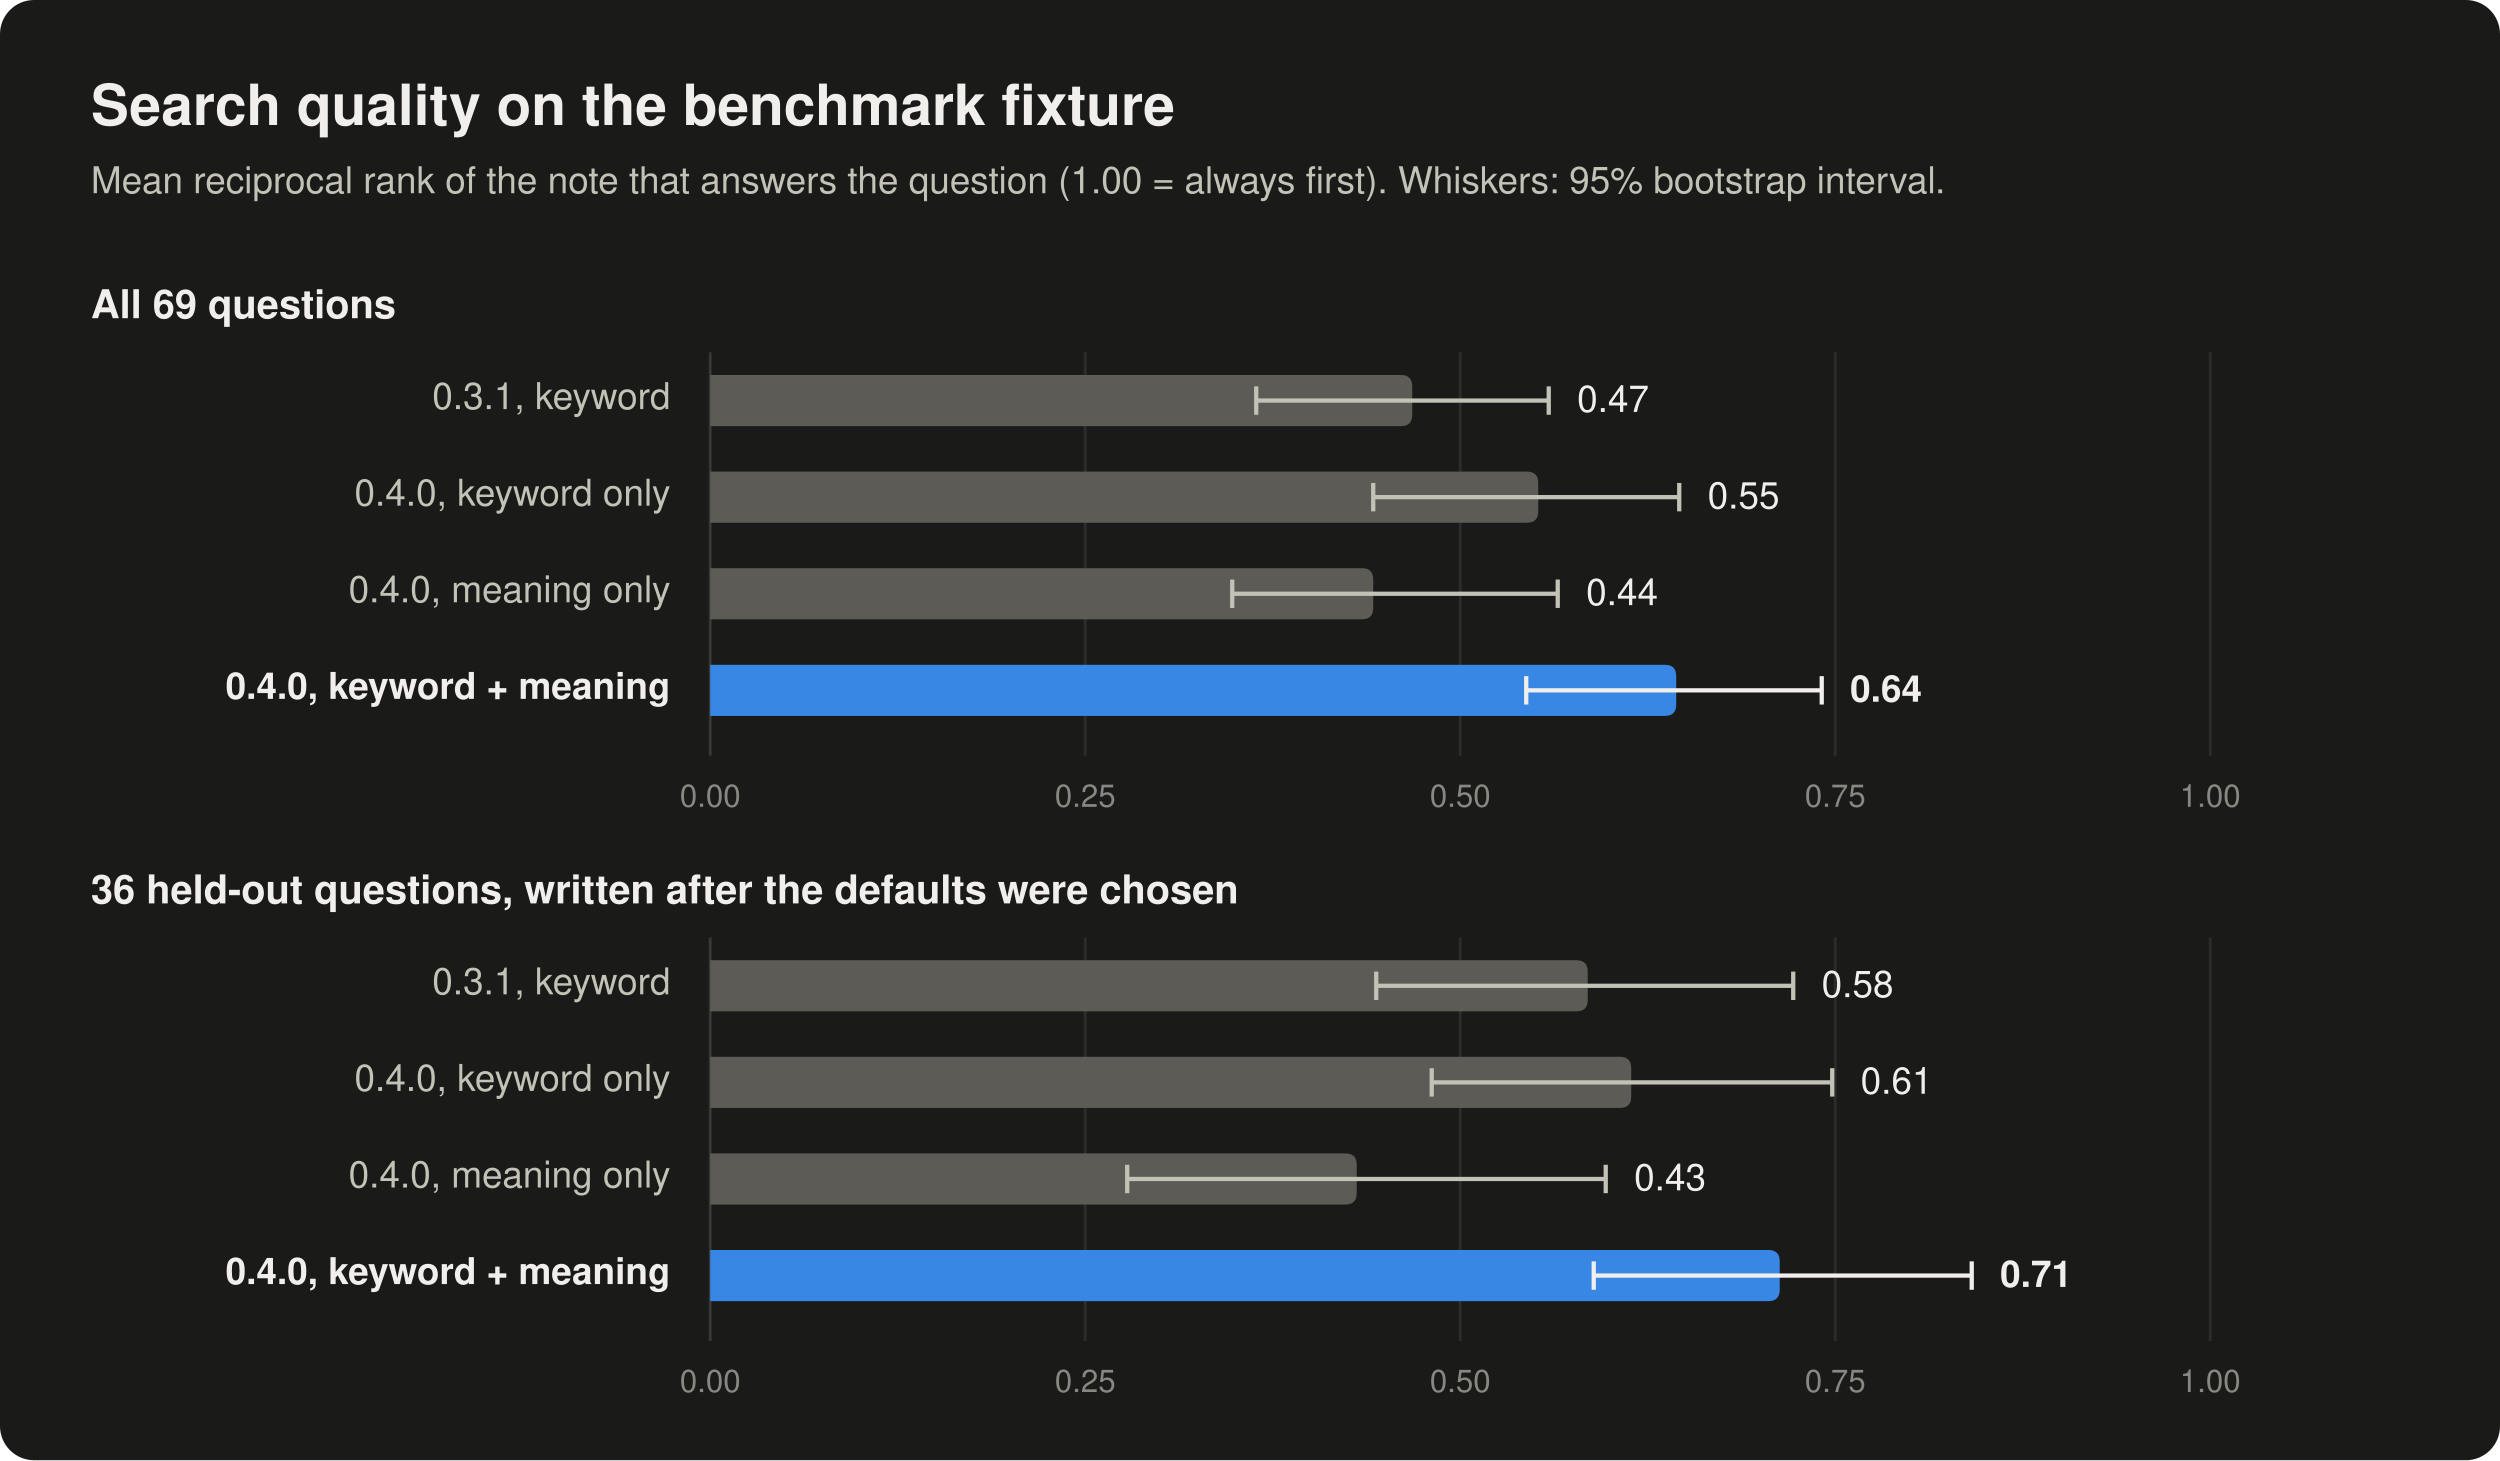
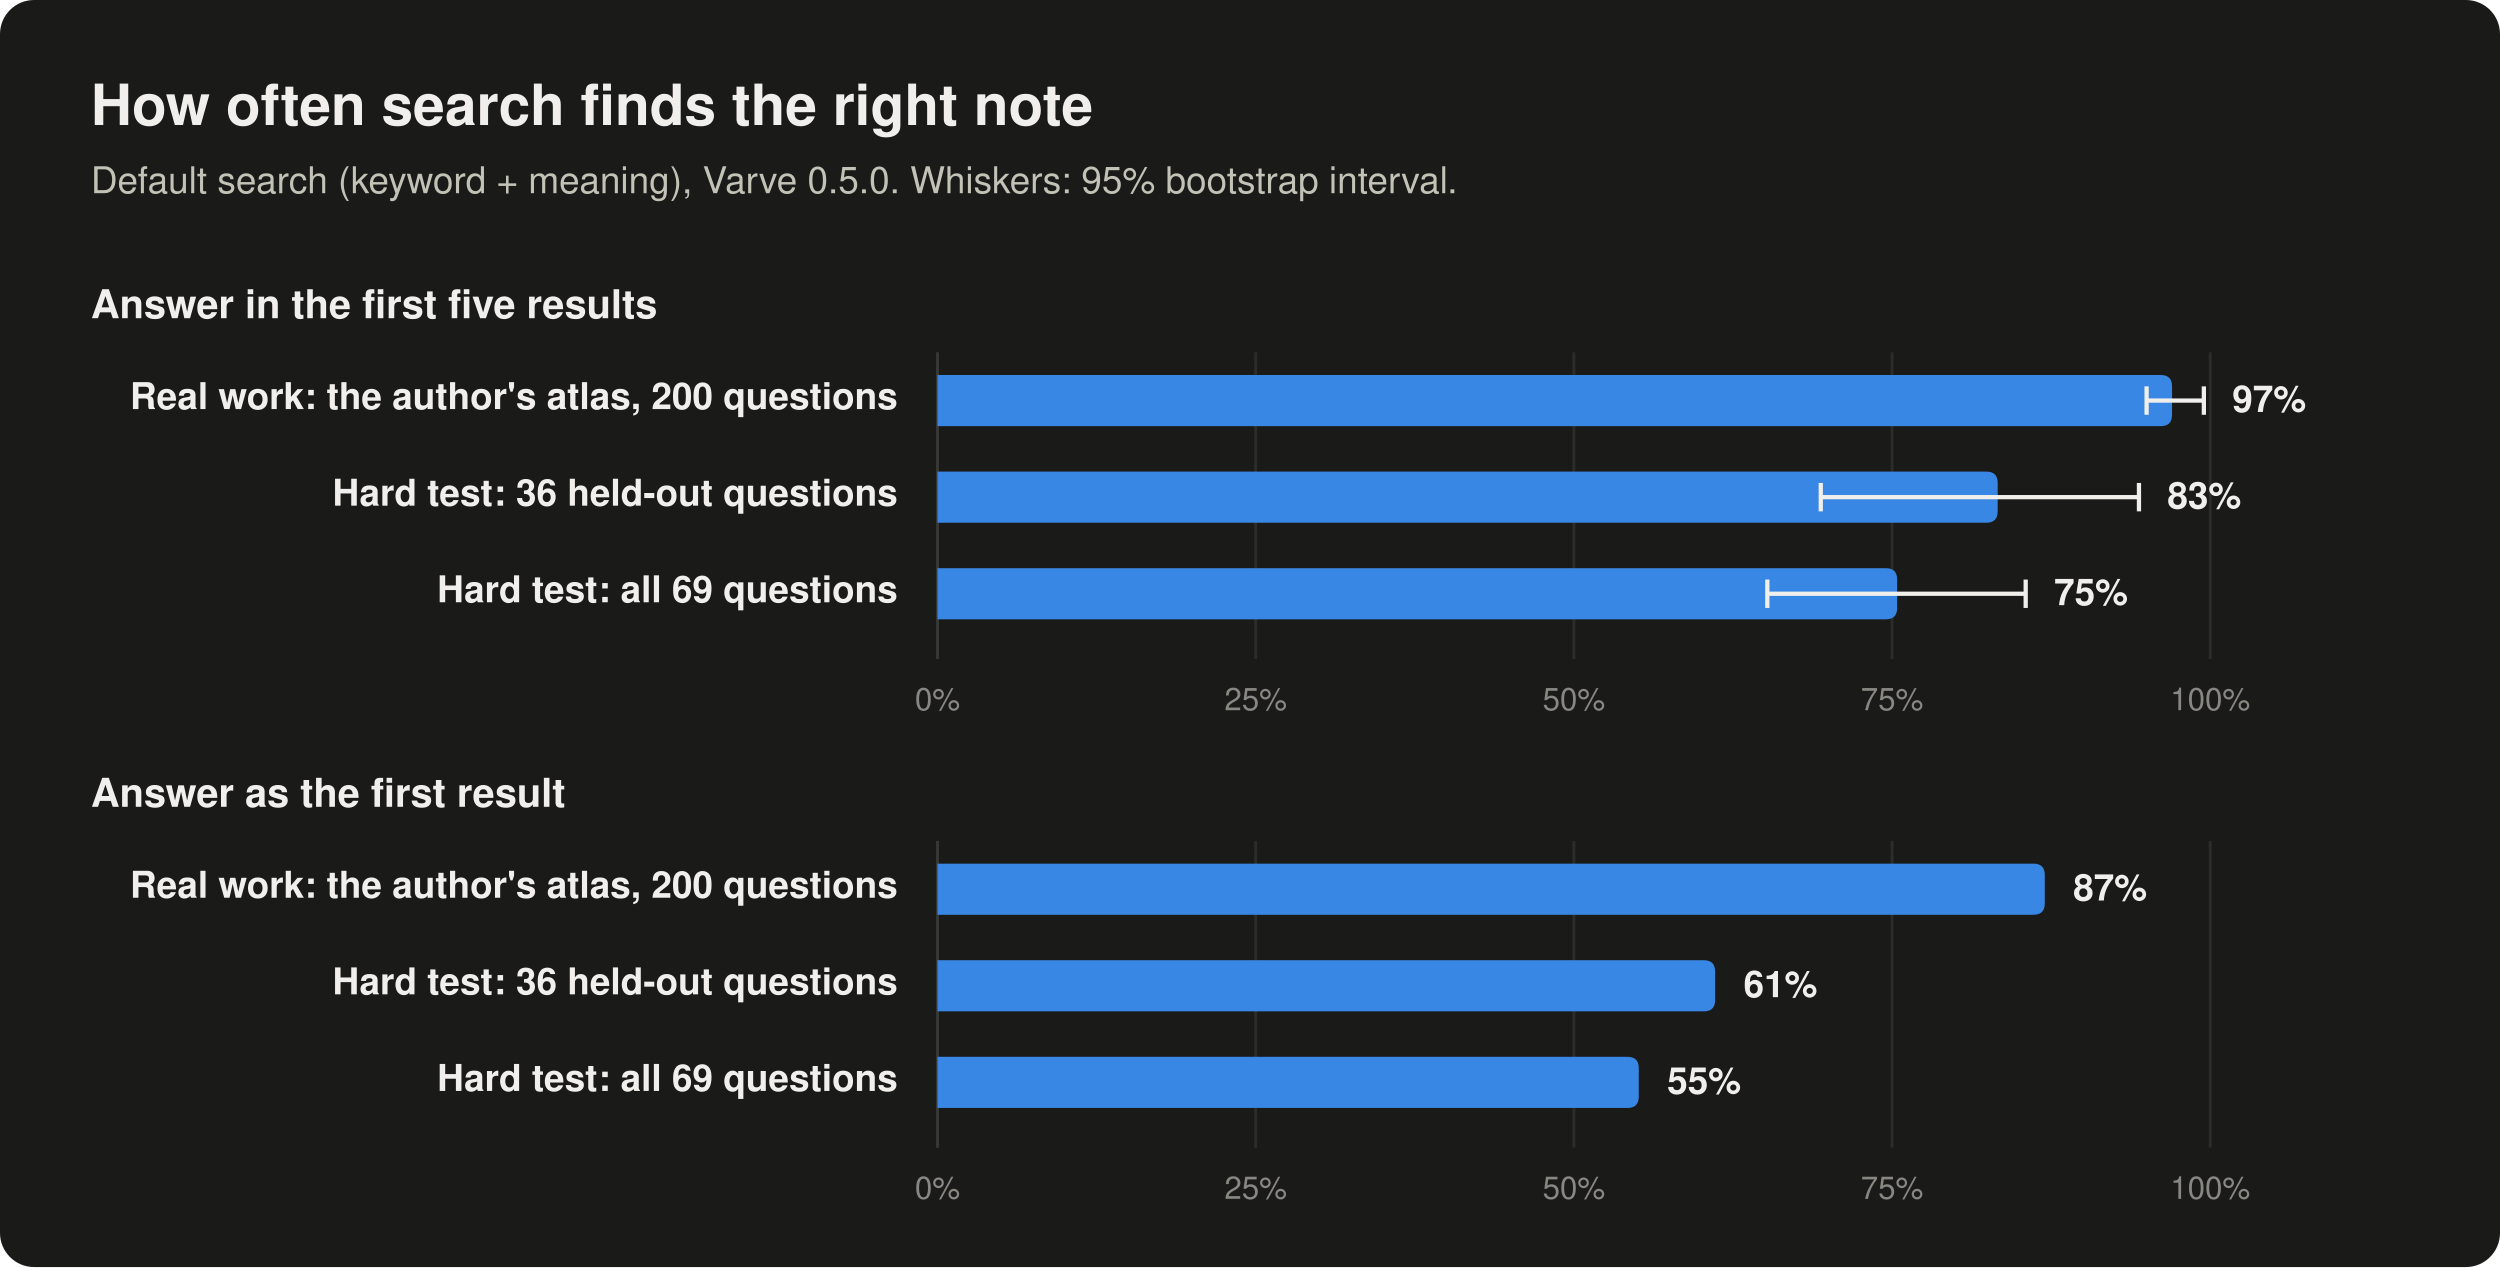
- <svg xmlns="http://www.w3.org/2000/svg" width="880" height="514" viewBox="0 0 880 514" role="img" aria-label="Bar chart of search quality: version 0.4.0 with keyword and meaning search scores highest on all questions and on held-out questions" font-family="system-ui, -apple-system, &quot;Segoe UI&quot;, Helvetica, Arial, sans-serif">
-   <rect width="880" height="514" rx="12" fill="#1a1a19" />
-   <text x="32" y="44" font-size="20" font-weight="700" fill="#f0efec" text-anchor="start">Search quality on the benchmark fixture</text>
-   <text x="32" y="68" font-size="13" font-weight="400" fill="#c3c2b7" text-anchor="start">Mean reciprocal rank of the note that answers the question (1.00 = always first). Whiskers: 95% bootstrap interval.</text>
-   <text x="32" y="112" font-size="14" font-weight="600" fill="#f0efec" text-anchor="start">All 69 questions</text>
-   <line x1="250" y1="124" x2="250" y2="266" stroke="#383835" stroke-width="1" />
-   <text x="250" y="284" font-size="11" font-weight="400" fill="#898781" text-anchor="middle">0.00</text>
-   <line x1="382" y1="124" x2="382" y2="266" stroke="#2c2c2a" stroke-width="1" />
-   <text x="382" y="284" font-size="11" font-weight="400" fill="#898781" text-anchor="middle">0.25</text>
-   <line x1="514" y1="124" x2="514" y2="266" stroke="#2c2c2a" stroke-width="1" />
-   <text x="514" y="284" font-size="11" font-weight="400" fill="#898781" text-anchor="middle">0.50</text>
-   <line x1="646" y1="124" x2="646" y2="266" stroke="#2c2c2a" stroke-width="1" />
-   <text x="646" y="284" font-size="11" font-weight="400" fill="#898781" text-anchor="middle">0.75</text>
-   <line x1="778" y1="124" x2="778" y2="266" stroke="#2c2c2a" stroke-width="1" />
-   <text x="778" y="284" font-size="11" font-weight="400" fill="#898781" text-anchor="middle">1.00</text>
+ <svg xmlns="http://www.w3.org/2000/svg" width="880" height="446" viewBox="0 0 880 446" role="img" aria-label="Bar chart: the answer is in the first five results for 97% of questions on the author's atlas, 83% of held-out hard questions and 75% of all hard questions; first for 87%, 61% and 55%" font-family="system-ui, -apple-system, &quot;Segoe UI&quot;, Helvetica, Arial, sans-serif">
+   <rect width="880" height="446" rx="12" fill="#1a1a19" />
+   <text x="32" y="44" font-size="20" font-weight="700" fill="#f0efec" text-anchor="start">How often search finds the right note</text>
+   <text x="32" y="68" font-size="13" font-weight="400" fill="#c3c2b7" text-anchor="start">Default search (keyword + meaning), Varve 0.5.0. Whiskers: 95% bootstrap interval.</text>
+   <text x="32" y="112" font-size="14" font-weight="600" fill="#f0efec" text-anchor="start">Answer in the first five results</text>
+   <line x1="330" y1="124" x2="330" y2="232" stroke="#383835" stroke-width="1" />
+   <text x="330" y="250" font-size="11" font-weight="400" fill="#898781" text-anchor="middle">0%</text>
+   <line x1="442" y1="124" x2="442" y2="232" stroke="#2c2c2a" stroke-width="1" />
+   <text x="442" y="250" font-size="11" font-weight="400" fill="#898781" text-anchor="middle">25%</text>
+   <line x1="554" y1="124" x2="554" y2="232" stroke="#2c2c2a" stroke-width="1" />
+   <text x="554" y="250" font-size="11" font-weight="400" fill="#898781" text-anchor="middle">50%</text>
+   <line x1="666" y1="124" x2="666" y2="232" stroke="#2c2c2a" stroke-width="1" />
+   <text x="666" y="250" font-size="11" font-weight="400" fill="#898781" text-anchor="middle">75%</text>
+   <line x1="778" y1="124" x2="778" y2="232" stroke="#2c2c2a" stroke-width="1" />
+   <text x="778" y="250" font-size="11" font-weight="400" fill="#898781" text-anchor="middle">100%</text>
  <g transform="translate(0 130)">
-     <text x="236" y="14" font-size="13" font-weight="400" fill="#c3c2b7" text-anchor="end">0.3.1, keyword</text>
-     <path d="M250,2 H493.104 Q497.104,2 497.104,6 V16 Q497.104,20 493.104,20 H250 Z" fill="#5c5b56" />
-     <path d="M442.192,11 H545.152 M442.192,6 V16 M545.152,6 V16" stroke="#c3c2b7" stroke-width="1.5" fill="none" />
-     <text x="555.152" y="15" font-size="13" font-weight="500" fill="#f0efec" text-anchor="start">0.47</text>
-     <text x="236" y="48" font-size="13" font-weight="400" fill="#c3c2b7" text-anchor="end">0.4.0, keyword only</text>
-     <path d="M250,36 H537.456 Q541.456,36 541.456,40 V50 Q541.456,54 537.456,54 H250 Z" fill="#5c5b56" />
-     <path d="M483.376,45 H591.088 M483.376,40 V50 M591.088,40 V50" stroke="#c3c2b7" stroke-width="1.5" fill="none" />
-     <text x="601.088" y="49" font-size="13" font-weight="500" fill="#f0efec" text-anchor="start">0.55</text>
-     <text x="236" y="82" font-size="13" font-weight="400" fill="#c3c2b7" text-anchor="end">0.4.0, meaning only</text>
-     <path d="M250,70 H479.376 Q483.376,70 483.376,74 V84 Q483.376,88 479.376,88 H250 Z" fill="#5c5b56" />
-     <path d="M433.744,79 H548.32 M433.744,74 V84 M548.32,74 V84" stroke="#c3c2b7" stroke-width="1.5" fill="none" />
-     <text x="558.32" y="83" font-size="13" font-weight="500" fill="#f0efec" text-anchor="start">0.44</text>
-     <text x="236" y="116" font-size="13" font-weight="600" fill="#f0efec" text-anchor="end">0.4.0, keyword + meaning</text>
-     <path d="M250,104 H586.032 Q590.032,104 590.032,108 V118 Q590.032,122 586.032,122 H250 Z" fill="#3987e5" />
-     <path d="M537.232,113 H641.248 M537.232,108 V118 M641.248,108 V118" stroke="#f0efec" stroke-width="1.5" fill="none" />
-     <text x="651.248" y="117" font-size="13" font-weight="700" fill="#f0efec" text-anchor="start">0.64</text>
+     <text x="316" y="14" font-size="13" font-weight="600" fill="#f0efec" text-anchor="end">Real work: the author's atlas, 200 questions</text>
+     <path d="M330,2 H760.56 Q764.56,2 764.56,6 V16 Q764.56,20 760.56,20 H330 Z" fill="#3987e5" />
+     <path d="M755.6,11 H775.76 M755.6,6 V16 M775.76,6 V16" stroke="#f0efec" stroke-width="1.5" fill="none" />
+     <text x="785.76" y="15" font-size="13" font-weight="700" fill="#f0efec" text-anchor="start">97%</text>
+     <text x="316" y="48" font-size="13" font-weight="600" fill="#f0efec" text-anchor="end">Hard test: 36 held-out questions</text>
+     <path d="M330,36 H699.184 Q703.184,36 703.184,40 V50 Q703.184,54 699.184,54 H330 Z" fill="#3987e5" />
+     <path d="M640.912,45 H752.912 M640.912,40 V50 M752.912,40 V50" stroke="#f0efec" stroke-width="1.5" fill="none" />
+     <text x="762.912" y="49" font-size="13" font-weight="700" fill="#f0efec" text-anchor="start">83%</text>
+     <text x="316" y="82" font-size="13" font-weight="600" fill="#f0efec" text-anchor="end">Hard test: all 69 questions</text>
+     <path d="M330,70 H663.792 Q667.792,70 667.792,74 V84 Q667.792,88 663.792,88 H330 Z" fill="#3987e5" />
+     <path d="M622.096,79 H713.04 M622.096,74 V84 M713.04,74 V84" stroke="#f0efec" stroke-width="1.5" fill="none" />
+     <text x="723.04" y="83" font-size="13" font-weight="700" fill="#f0efec" text-anchor="start">75%</text>
  </g>
-   <text x="32" y="318" font-size="14" font-weight="600" fill="#f0efec" text-anchor="start">36 held-out questions, written after the defaults were chosen</text>
-   <line x1="250" y1="330" x2="250" y2="472" stroke="#383835" stroke-width="1" />
-   <text x="250" y="490" font-size="11" font-weight="400" fill="#898781" text-anchor="middle">0.00</text>
-   <line x1="382" y1="330" x2="382" y2="472" stroke="#2c2c2a" stroke-width="1" />
-   <text x="382" y="490" font-size="11" font-weight="400" fill="#898781" text-anchor="middle">0.25</text>
-   <line x1="514" y1="330" x2="514" y2="472" stroke="#2c2c2a" stroke-width="1" />
-   <text x="514" y="490" font-size="11" font-weight="400" fill="#898781" text-anchor="middle">0.50</text>
-   <line x1="646" y1="330" x2="646" y2="472" stroke="#2c2c2a" stroke-width="1" />
-   <text x="646" y="490" font-size="11" font-weight="400" fill="#898781" text-anchor="middle">0.75</text>
-   <line x1="778" y1="330" x2="778" y2="472" stroke="#2c2c2a" stroke-width="1" />
-   <text x="778" y="490" font-size="11" font-weight="400" fill="#898781" text-anchor="middle">1.00</text>
-   <g transform="translate(0 336)">
-     <text x="236" y="14" font-size="13" font-weight="400" fill="#c3c2b7" text-anchor="end">0.3.1, keyword</text>
-     <path d="M250,2 H554.88 Q558.88,2 558.88,6 V16 Q558.88,20 554.88,20 H250 Z" fill="#5c5b56" />
-     <path d="M484.432,11 H631.216 M484.432,6 V16 M631.216,6 V16" stroke="#c3c2b7" stroke-width="1.5" fill="none" />
-     <text x="641.216" y="15" font-size="13" font-weight="500" fill="#f0efec" text-anchor="start">0.58</text>
-     <text x="236" y="48" font-size="13" font-weight="400" fill="#c3c2b7" text-anchor="end">0.4.0, keyword only</text>
-     <path d="M250,36 H570.192 Q574.192,36 574.192,40 V50 Q574.192,54 570.192,54 H250 Z" fill="#5c5b56" />
-     <path d="M503.968,45 H644.944 M503.968,40 V50 M644.944,40 V50" stroke="#c3c2b7" stroke-width="1.5" fill="none" />
-     <text x="654.944" y="49" font-size="13" font-weight="500" fill="#f0efec" text-anchor="start">0.61</text>
-     <text x="236" y="82" font-size="13" font-weight="400" fill="#c3c2b7" text-anchor="end">0.4.0, meaning only</text>
-     <path d="M250,70 H473.568 Q477.568,70 477.568,74 V84 Q477.568,88 473.568,88 H250 Z" fill="#5c5b56" />
-     <path d="M396.784,79 H565.216 M396.784,74 V84 M565.216,74 V84" stroke="#c3c2b7" stroke-width="1.5" fill="none" />
-     <text x="575.216" y="83" font-size="13" font-weight="500" fill="#f0efec" text-anchor="start">0.43</text>
-     <text x="236" y="116" font-size="13" font-weight="600" fill="#f0efec" text-anchor="end">0.4.0, keyword + meaning</text>
-     <path d="M250,104 H622.464 Q626.464,104 626.464,108 V118 Q626.464,122 622.464,122 H250 Z" fill="#3987e5" />
-     <path d="M560.992,113 H694.048 M560.992,108 V118 M694.048,108 V118" stroke="#f0efec" stroke-width="1.5" fill="none" />
-     <text x="704.048" y="117" font-size="13" font-weight="700" fill="#f0efec" text-anchor="start">0.71</text>
+   <text x="32" y="284" font-size="14" font-weight="600" fill="#f0efec" text-anchor="start">Answer as the first result</text>
+   <line x1="330" y1="296" x2="330" y2="404" stroke="#383835" stroke-width="1" />
+   <text x="330" y="422" font-size="11" font-weight="400" fill="#898781" text-anchor="middle">0%</text>
+   <line x1="442" y1="296" x2="442" y2="404" stroke="#2c2c2a" stroke-width="1" />
+   <text x="442" y="422" font-size="11" font-weight="400" fill="#898781" text-anchor="middle">25%</text>
+   <line x1="554" y1="296" x2="554" y2="404" stroke="#2c2c2a" stroke-width="1" />
+   <text x="554" y="422" font-size="11" font-weight="400" fill="#898781" text-anchor="middle">50%</text>
+   <line x1="666" y1="296" x2="666" y2="404" stroke="#2c2c2a" stroke-width="1" />
+   <text x="666" y="422" font-size="11" font-weight="400" fill="#898781" text-anchor="middle">75%</text>
+   <line x1="778" y1="296" x2="778" y2="404" stroke="#2c2c2a" stroke-width="1" />
+   <text x="778" y="422" font-size="11" font-weight="400" fill="#898781" text-anchor="middle">100%</text>
+   <g transform="translate(0 302)">
+     <text x="316" y="14" font-size="13" font-weight="600" fill="#f0efec" text-anchor="end">Real work: the author's atlas, 200 questions</text>
+     <path d="M330,2 H715.76 Q719.76,2 719.76,6 V16 Q719.76,20 715.76,20 H330 Z" fill="#3987e5" />
+     <text x="729.76" y="15" font-size="13" font-weight="700" fill="#f0efec" text-anchor="start">87%</text>
+     <text x="316" y="48" font-size="13" font-weight="600" fill="#f0efec" text-anchor="end">Hard test: 36 held-out questions</text>
+     <path d="M330,36 H599.728 Q603.728,36 603.728,40 V50 Q603.728,54 599.728,54 H330 Z" fill="#3987e5" />
+     <text x="613.728" y="49" font-size="13" font-weight="700" fill="#f0efec" text-anchor="start">61%</text>
+     <text x="316" y="82" font-size="13" font-weight="600" fill="#f0efec" text-anchor="end">Hard test: all 69 questions</text>
+     <path d="M330,70 H572.848 Q576.848,70 576.848,74 V84 Q576.848,88 572.848,88 H330 Z" fill="#3987e5" />
+     <text x="586.848" y="83" font-size="13" font-weight="700" fill="#f0efec" text-anchor="start">55%</text>
  </g>
</svg>
